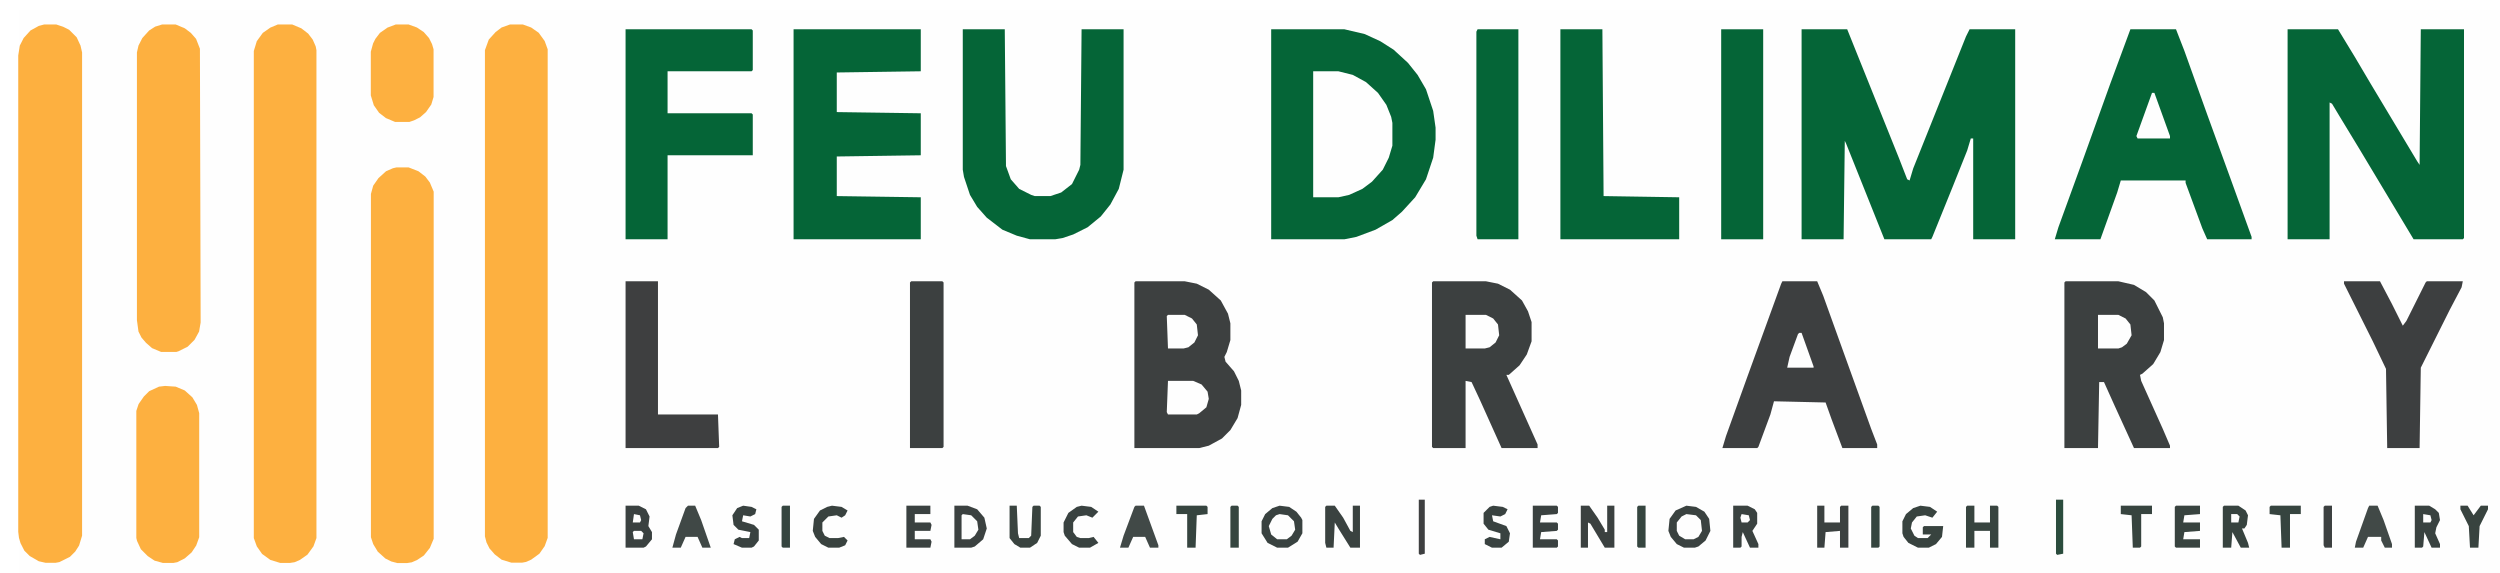
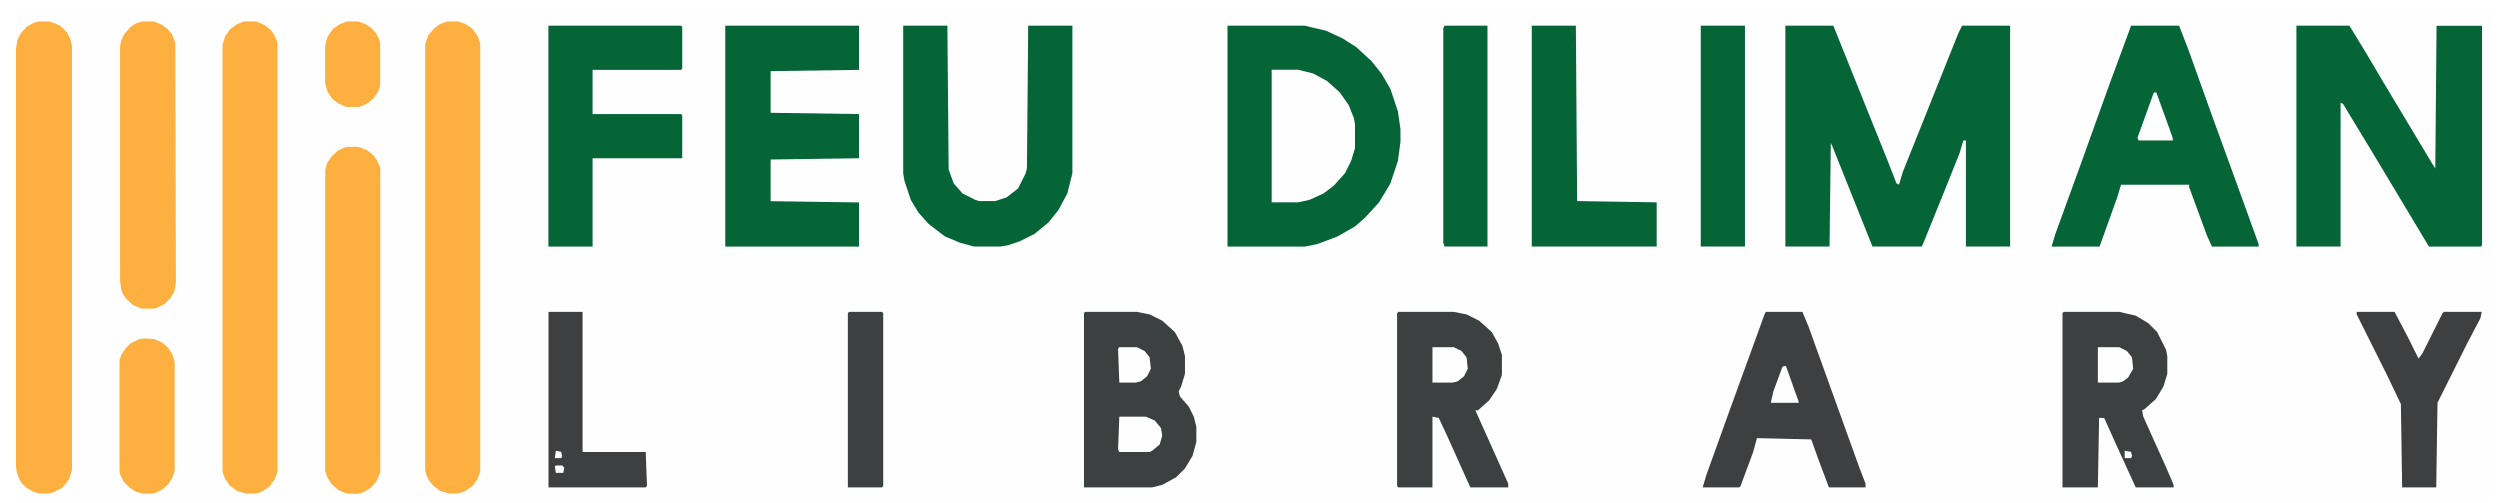
- <svg xmlns="http://www.w3.org/2000/svg" version="1.1" id="Layer_1" x="0px" y="0px" viewBox="0 0 2083.3 477.4" style="enable-background:new 0 0 2083.3 477.4;" xml:space="preserve">
+ <svg xmlns="http://www.w3.org/2000/svg" version="1.1" id="Layer_1" x="0px" y="0px" viewBox="0 0 2376 477.4" style="enable-background:new 0 0 2376 477.4;" xml:space="preserve">
  <style type="text/css">
	.st0{fill:#FEFEFE;}
	.st1{fill:#056537;}
	.st2{fill:#3D4040;}
	.st3{fill:#3C4040;}
	.st4{fill:#3D3F40;}
	.st5{fill:#3E3F40;}
- 	.st6{fill:#3A4240;}
- 	.st7{fill:#394240;}
- 	.st8{fill:#3B4140;}
- 	.st9{fill:#3A4140;}
- 	.st10{fill:#38433F;}
- 	.st11{fill:#37433F;}
- 	.st12{fill:#37443F;}
- 	.st13{fill:#414947;}
- 	.st14{fill:#404846;}
- 	.st15{fill:#39433F;}
- 	.st16{fill:#39423F;}
- 	.st17{fill:#36443F;}
- 	.st18{fill:#2B4C3D;}
- 	.st19{fill:#35453F;}
- 	.st20{fill:#FDB040;}
+ 	.st6{fill:#FDB040;}
</style>
-   <path class="st0" d="M16.1,8.3h2067.3v469H16.1V8.3z" />
-   <path class="st1" d="M1501.3,24.4h38l43,107l7,18l2,1l3-10l44-110l3-6h38v175h-35v-84h-2l-3,10l-12,30l-17,42l-1,2h-39l-32-80l-1-2  l-1,82h-35V24.4z" />
-   <path class="st1" d="M1059.3,24.4h61l17,4l13,6l11,7l12,11l8,10l7,12l6,18l2,14v10l-2,15l-6,18l-9,15l-11,12l-8,7l-14,8l-16,6l-10,2  h-61V24.4z" />
-   <path class="st1" d="M1906.3,24.4h42l14,23l13,22l39,65l2,3l1-113h36v174l-1,1h-41l-45-75l-17-28l-6-10l-2-1v114h-35V24.4z" />
-   <path class="st1" d="M1775.3,24.4h38l7,18l19,53l20,55l17,47v2h-37l-4-9l-14-38v-2h-54l-3,10l-14,39h-38l3-10l20-55l23-64  L1775.3,24.4z" />
-   <path class="st1" d="M661.3,24.4h106v35l-70,1v33l70,1v35l-70,1v33l70,1v35h-106V24.4z" />
-   <path class="st1" d="M802.3,24.4h35l1,114l4,11l7,8l10,5l3,1h13l9-3l9-7l6-12l1-4l1-113h35v117l-4,16l-7,13l-8,10l-11,9l-12,6l-9,3  l-6,1h-21l-11-3l-12-5l-13-10l-8-9l-6-10l-5-15l-1-6V24.4z" />
-   <path class="st1" d="M521.3,24.4h105l1,1v33l-1,1h-70v35h70l1,1v34h-71v70h-35V24.4z" />
-   <path class="st2" d="M946.3,234.4h41l10,2l10,5l10,9l6,11l2,8v14l-3,10l-2,4l1,4l7,8l4,8l2,8v12l-3,11l-6,10l-7,7l-11,6l-8,2h-54  v-138L946.3,234.4z" />
-   <path class="st3" d="M1194.3,234.4h44l10,2l10,5l10,9l5,9l3,9v16l-4,11l-6,9l-9,8h-2l26,58v3h-30l-18-40l-7-15l-5-1v56h-27l-1-1  v-137L1194.3,234.4z" />
-   <path class="st3" d="M1721.3,234.4h44l13,3l10,6l7,7l7,14l1,5v14l-3,10l-6,10l-9,8l-2,1l1,5l18,40l6,14v2h-30l-16-35l-9-20h-4l-1,55  h-28v-138L1721.3,234.4z" />
-   <path class="st4" d="M1485.3,234.4h29l5,12l18,50l22,61l5,13v3h-29l-9-24l-5-14l-43-1l-3,11l-10,27l-1,1h-29l3-10l18-50l28-77  L1485.3,234.4z" />
-   <path class="st1" d="M1300.3,24.4h35l1,139l63,1v35h-99V24.4z" />
-   <path class="st1" d="M1434.3,24.4h35v175h-35V24.4z" />
-   <path class="st1" d="M1231.3,24.4h34v175h-34l-1-3v-170L1231.3,24.4z" />
-   <path class="st0" d="M1094.3,59.4h21l12,3l11,6l10,9l7,10l4,10l1,5v19l-3,10l-5,10l-9,10l-8,6l-11,5l-9,2h-21V59.4z" />
-   <path class="st4" d="M1953.3,234.4h30l10,19l9,18l3-4l16-32l1-1h30l-1,5l-10,19l-24,48l-1,67h-27l-1-66l-11-23l-24-48V234.4z" />
-   <path class="st5" d="M521.3,234.4h27v111h50l1,27l-1,1h-77V234.4z" />
-   <path class="st3" d="M759.3,234.4h26l1,1v137l-1,1h-27v-138L759.3,234.4z" />
-   <path class="st6" d="M1405.3,421.4l8,1l7,4l4,6l1,10l-4,8l-6,5l-3,1h-9l-6-3l-5-6l-2-5l1-10l5-7L1405.3,421.4z" />
-   <path class="st7" d="M1066.3,421.4l8,1l6,4l4,5l1,2v11l-4,7l-8,5h-9l-8-4l-5-8v-10l3-6l6-5L1066.3,421.4z" />
-   <path class="st0" d="M973.3,317.4h21l7,3l5,6l1,6l-2,7l-6,5l-2,1h-24l-1-2L973.3,317.4z" />
-   <path class="st8" d="M795.3,421.4h11l8,3l6,7l2,9l-3,9l-7,6l-3,1h-14V421.4z" />
-   <path class="st0" d="M1221.3,262.4h17l6,3l4,5l1,9l-3,6l-5,4l-4,1h-16V262.4z" />
-   <path class="st0" d="M1748.3,262.4h17l6,3l4,5l1,9l-4,7l-4,3l-3,1h-17V262.4z" />
-   <path class="st9" d="M521.3,421.4h11l6,3l3,6l-1,8l3,5v6l-5,6l-2,1h-15V421.4z" />
-   <path class="st6" d="M1105.3,421.4h7l7,10l6,11l2,1v-22h6v35h-8l-10-16l-3-5l-1,21h-6l-1-4v-30L1105.3,421.4z" />
-   <path class="st8" d="M1317.3,421.4h7l7,10l6,10v2h2v-22h6v35h-8l-12-20l-2-1v21h-6V421.4z" />
-   <path class="st0" d="M973.3,262.4h14l6,3l4,5l1,9l-3,6l-5,4l-4,1h-13l-1-27L973.3,262.4z" />
-   <path class="st10" d="M1600.3,421.4l8,1l6,4l-4,5l-6-2l-7,1l-4,5l-1,5l3,6l3,2h8l3-3h-7v-6l1-1h16l-1,9l-5,6l-6,3h-9l-8-4l-4-5l-1-3  v-10l3-6l6-5L1600.3,421.4z" />
-   <path class="st11" d="M1853.3,421.4h12l6,4l2,4l-1,8l-2,3h-2l5,12l1,4h-7l-7-13l-1,13h-7v-34L1853.3,421.4z" />
-   <path class="st7" d="M2012.3,421.4h12l5,3l3,3l1,6l-3,6l-1,5l4,9v3h-7l-6-13l-1,12l-1,1h-6V421.4z" />
-   <path class="st12" d="M1639.3,421.4h6v14h13v-14h6l1,1v34h-7v-14h-13v14h-7v-34L1639.3,421.4z" />
-   <path class="st6" d="M1444.3,421.4h12l6,3l2,3v9l-4,6l5,11v3h-7l-6-13l-1,4v8l-1,1h-6V421.4z" />
-   <path class="st0" d="M1793.3,77.4h2l13,36v2h-27l-1-2L1793.3,77.4z" />
-   <path class="st8" d="M1514.3,421.4h6v14h13v-13l1-1h6v35h-7v-14l-12,1l-1,13h-6V421.4z" />
-   <path class="st13" d="M946.3,421.4h7l12,33v2h-7l-4-9h-10l-4,9h-7l3-10l9-24L946.3,421.4z" />
-   <path class="st13" d="M1974.3,421.4h7l5,12l7,20v3h-6l-3-6v-3h-11l-4,9h-7l1-5l10-28L1974.3,421.4z" />
-   <path class="st14" d="M573.3,421.4h6l5,12l8,23h-7l-4-9h-10l-4,9h-7l3-11l8-22L573.3,421.4z" />
-   <path class="st10" d="M1813.3,421.4h20v7l-13,1l-1,6h14v7l-13,1l-1,6h14v7h-20l-1-1v-33L1813.3,421.4z" />
-   <path class="st9" d="M1277.3,421.4h20l1,1v5l-1,1l-13,1l-1,6h14l1,1v5l-1,1l-13,1l-1,6h14l1,1v5l-1,1h-20V421.4z" />
-   <path class="st9" d="M755.3,421.4h20v7h-13v7h13l1,2l-1,5h-13v7h13l1,2l-1,5h-20V421.4z" />
-   <path class="st15" d="M841.3,421.4h6l1,23l1,4h8l2-2l1-24l1-1h5l1,1v24l-3,6l-6,4h-8l-5-3l-4-5V421.4z" />
-   <path class="st16" d="M693.3,421.4l8,1l5,3l-2,4l-3,2l-4-2l-7,1l-5,5v7l2,4l4,2h7l5-1l3,3l-2,4l-5,2h-9l-6-3l-5-6l-2-5l1-10l5-7l6-3  L693.3,421.4z" />
-   <path class="st7" d="M901.3,421.4l8,1l6,4l-5,5l-5-2l-7,1l-4,5v8l3,4l3,1h7l4-1l4,5l-7,4h-9l-6-3l-6-7l-1-3v-8l4-8l7-5L901.3,421.4z  " />
-   <path class="st7" d="M1244.3,421.4l8,1l4,2l-2,4l-4,2l-7-1l1,5l11,4l3,6l-1,7l-6,5h-8l-6-3v-4l4-2l9,2v-5l-10-3l-4-5v-9l5-5  L1244.3,421.4z" />
-   <path class="st7" d="M619.3,421.4l7,1l4,2l-1,4l-4,2l-6-1l-1,5l10,3l4,4v9l-4,5l-2,1h-8l-7-3l1-4l4-2l2,1h6l1-5l-10-2l-4-4l-1-8l4-6  L619.3,421.4z" />
-   <path class="st17" d="M1892.3,421.4h25v7h-9v28h-7l-1-27l-9-1v-6L1892.3,421.4z" />
-   <path class="st12" d="M1767.3,421.4h26v7h-9v27l-1,1h-6l-1-27l-9-1V421.4z" />
-   <path class="st17" d="M980.3,421.4h25l1,1v6l-9,1l-1,27h-7v-28h-9V421.4z" />
-   <path class="st10" d="M2050.3,421.4h6l5,8l6-8h6v3l-7,14l-1,18h-7l-1-18l-7-14V421.4z" />
-   <path class="st0" d="M1499.3,277.4h2l10,28v1h-22l2-9l7-19L1499.3,277.4z" />
-   <path class="st0" d="M1405.3,428.4l8,1l4,4l1,9l-3,5l-4,2h-7l-5-3l-2-4v-7l4-5L1405.3,428.4z" />
-   <path class="st0" d="M1066.3,428.4l7,1l5,5l1,7l-3,5l-4,3h-8l-5-4l-2-7l3-6l3-3L1066.3,428.4z" />
-   <path class="st18" d="M1713.3,416.4h6v45l-5,1l-1-1V416.4z" />
-   <path class="st19" d="M1365.3,421.4h6v35h-6l-1-1v-33L1365.3,421.4z" />
-   <path class="st19" d="M1026.3,421.4h5l1,1v34h-7v-34L1026.3,421.4z" />
-   <path class="st19" d="M652.3,421.4h6v35h-6l-1-1v-33L652.3,421.4z" />
-   <path class="st19" d="M1560.3,421.4h5l1,1v33l-1,1h-6v-34L1560.3,421.4z" />
-   <path class="st0" d="M802.3,428.4l7,1l5,5l1,7l-3,5l-4,3h-7v-20L802.3,428.4z" />
-   <path class="st5" d="M1182.3,416.4h5v45l-4,1l-1-1V416.4z" />
-   <path class="st3" d="M1937.3,421.4h6v35h-6l-1-2v-32L1937.3,421.4z" />
+   <path class="st0" d="M16.1,8.3h2352.3v469H16.1V8.3z" />
+   <path class="st1" d="M1696.8,24.4h45.6l51.6,128.3l8.4,21.6l2.4,1.2l3.6-12l52.8-131.9l3.6-7.2h45.6v209.9h-42V133.5h-2.4l-3.6,12  l-14.4,36l-20.4,50.4l-1.2,2.4h-46.8l-38.4-96l-1.2-2.4l-1.2,98.4h-42V24.4z" />
+   <path class="st1" d="M1166.6,24.4h73.2l20.4,4.8l15.6,7.2l13.2,8.4l14.4,13.2l9.6,12l8.4,14.4l7.2,21.6l2.4,16.8v12l-2.4,18  l-7.2,21.6l-10.8,18l-13.2,14.4l-9.6,8.4l-16.8,9.6l-19.2,7.2l-12,2.4h-73.2V24.4z" />
+   <path class="st1" d="M2182.5,24.4h50.4l16.8,27.6l15.6,26.4l46.8,78l2.4,3.6l1.2-135.5h43.2v208.7l-1.2,1.2h-49.2l-54-90l-20.4-33.6  l-7.2-12l-2.4-1.2v136.7h-42V24.4z" />
+   <path class="st1" d="M2025.4,24.4h45.6l8.4,21.6l22.8,63.6l24,66l20.4,56.4v2.4h-44.4l-4.8-10.8l-16.8-45.6v-2.4h-64.8l-3.6,12  l-16.8,46.8h-45.6l3.6-12l24-66l27.6-76.8L2025.4,24.4z" />
+   <path class="st1" d="M689.3,24.4h127.1v42l-84,1.2v39.6l84,1.2v42l-84,1.2v39.6l84,1.2v42H689.3V24.4z" />
+   <path class="st1" d="M858.4,24.4h42l1.2,136.7l4.8,13.2l8.4,9.6l12,6l3.6,1.2h15.6l10.8-3.6l10.8-8.4l7.2-14.4l1.2-4.8l1.2-135.5h42  v140.3l-4.8,19.2l-8.4,15.6l-9.6,12l-13.2,10.8l-14.4,7.2l-10.8,3.6l-7.2,1.2h-25.2l-13.2-3.6l-14.4-6l-15.6-12l-9.6-10.8l-7.2-12  l-6-18l-1.2-7.2V24.4z" />
+   <path class="st1" d="M521.3,24.4h125.9l1.2,1.2v39.6l-1.2,1.2h-84v42h84l1.2,1.2v40.8h-85.2v84h-42V24.4z" />
+   <path class="st1" d="M1455.7,24.4h42l1.2,166.7l75.6,1.2v42h-118.7V24.4z" />
+   <path class="st1" d="M1616.4,24.4h42v209.9h-42V24.4z" />
+   <path class="st1" d="M1372.9,24.4h40.8v209.9h-40.8l-1.2-3.6V26.8L1372.9,24.4z" />
+   <path class="st0" d="M1208.6,66.3h25.2l14.4,3.6l13.2,7.2l12,10.8l8.4,12l4.8,12l1.2,6v22.8l-3.6,12l-6,12l-10.8,12l-9.6,7.2  l-13.2,6l-10.8,2.4h-25.2V66.3z" />
+   <path class="st0" d="M2047,87.9h2.4l15.6,43.2v2.4h-32.4l-1.2-2.4L2047,87.9z" />
+   <g>
+     <g>
+       <path class="st2" d="M1031.4,296.4h49.2l12,2.4l12,6l12,10.8l7.2,13.2l2.4,9.6v16.8l-3.6,12l-2.4,4.8l1.2,4.8l8.4,9.6l4.8,9.6    l2.4,9.6V420l-3.6,13.2l-7.2,12l-8.4,8.4l-13.2,7.2l-9.6,2.4h-64.8V297.6L1031.4,296.4z" />
+       <path class="st3" d="M1329,296.4h52.8l12,2.4l12,6l12,10.8l6,10.8l3.6,10.8v19.2l-4.8,13.2l-7.2,10.8l-10.8,9.6h-2.4l31.2,69.6    v3.6h-36l-21.6-48l-8.4-18l-6-1.2v67.2H1329l-1.2-1.2V297.6L1329,296.4z" />
+       <path class="st3" d="M1961.4,296.4h52.8l15.6,3.6l12,7.2l8.4,8.4l8.4,16.8l1.2,6v16.8l-3.6,12l-7.2,12l-10.8,9.6l-2.4,1.2l1.2,6    l21.6,48l7.2,16.8v2.4h-36l-19.2-42l-10.8-24h-4.8l-1.2,66h-33.6V297.6L1961.4,296.4z" />
+       <path class="st4" d="M1678.2,296.4h34.8l6,14.4l21.6,60L1767,444l6,15.6v3.6h-34.8l-10.8-28.8l-6-16.8l-51.6-1.2l-3.6,13.2    l-12,32.4l-1.2,1.2h-34.8l3.6-12l21.6-60l33.6-92.4L1678.2,296.4z" />
+       <path class="st4" d="M2239.8,296.4h36l12,22.8l10.8,21.6l3.6-4.8l19.2-38.4l1.2-1.2h36l-1.2,6l-12,22.8l-28.8,57.6l-1.2,80.4H2283    l-1.2-79.2l-13.2-27.6l-28.8-57.6V296.4z" />
+       <path class="st5" d="M521.3,296.4h32.4v133.2h60l1.2,32.4l-1.2,1.2h-92.4V296.4z" />
+       <path class="st3" d="M807,296.4h31.2l1.2,1.2V462l-1.2,1.2h-32.4V297.6L807,296.4z" />
+       <path class="st0" d="M1063.8,396h25.2l8.4,3.6l6,7.2l1.2,7.2l-2.4,8.4l-7.2,6l-2.4,1.2h-28.8l-1.2-2.4L1063.8,396z" />
+     </g>
+     <path class="st0" d="M1361.4,330h20.4l7.2,3.6l4.8,6l1.2,10.8l-3.6,7.2l-6,4.8l-4.8,1.2h-19.2V330z" />
+     <path class="st0" d="M1993.8,330h20.4l7.2,3.6l4.8,6l1.2,10.8l-4.8,8.4l-4.8,3.6l-3.6,1.2h-20.4V330z" />
+     <path class="st0" d="M1063.8,330h16.8l7.2,3.6l4.8,6l1.2,10.8l-3.6,7.2l-6,4.8l-4.8,1.2h-15.6l-1.2-32.4L1063.8,330z" />
+     <path class="st0" d="M1695,348h2.4l12,33.6v1.2H1683l2.4-10.8l8.4-22.8L1695,348z" />
+   </g>
  <path class="st0" d="M528.3,442.4h6l2,2l-1,5h-7l-1-6L528.3,442.4z" />
-   <path class="st0" d="M1859.3,428.4h5l2,2l-1,5h-6V428.4z" />
-   <path class="st0" d="M1451.3,428.4l6,1l1,4l-2,2h-5l-1-4L1451.3,428.4z" />
  <path class="st0" d="M2019.3,428.4l6,1l1,4l-1,2h-6V428.4z" />
  <path class="st0" d="M528.3,428.4l5,1l1,4l-1,2h-6L528.3,428.4z" />
  <g>
-     <path class="st20" d="M36.8,20.4h10.1l5.7,1.9l5,2.5l6.3,6.3l3.2,6.9l1.3,5.7v402.7l-2.5,8.2l-3.2,5l-4.4,4.4l-8.8,4.4l-3.2,0.6H38   l-5.7-1.3l-7.6-4.4l-4.4-4.4l-3.2-6.3l-1.3-4.4l-0.6-5v-397l1.3-8.2l3.2-6.3l5.7-6.3l6.9-3.8L36.8,20.4z" />
-     <path class="st20" d="M231.5,20.4h12l7.6,3.2l5.7,4.4l3.8,5l2.5,5.7l0.6,3.2v406.5l-2.5,6.9l-5,6.9l-6.3,4.4l-4.4,1.9l-3.8,0.6   h-8.2l-8.2-2.5l-6.9-5l-4.4-6.3l-2.5-6.9V42.5l2.5-8.2l5-6.9l6.3-4.4L231.5,20.4z" />
-     <path class="st20" d="M425,20.4h10.7l6.9,2.5l6.3,4.4l5,6.9l2.5,6.9v407.1l-2.5,6.9l-4.4,6.3l-6.9,5l-4.4,1.9l-3.2,0.6h-8.8   l-8.2-2.5l-5.7-4.4l-4.4-5l-2.5-5l-1.3-5V41.8l3.2-8.8l5.7-6.3l5-3.8L425,20.4z" />
-     <path class="st20" d="M330.4,139.5h10.1l8.2,3.2l5.7,4.4l3.8,5l3.2,7.6v289.3l-3.2,7.6l-5,6.3l-5.7,3.8l-4.4,1.9l-3.8,0.6h-8.2   l-5-1.3l-5-2.5l-6.3-5.7l-3.8-6.3l-1.9-5.7V161.6l1.9-6.9l4.4-6.3l6.3-5.7l5.7-2.5L330.4,139.5z" />
-     <path class="st20" d="M135.1,20.4h11.3l7.6,3.2l5,3.8l4.4,5l3.2,8.2l0.6,228.1l-1.3,7.6l-3.8,6.9l-5.7,5.7l-7.6,3.8l-1.9,0.6h-12.6   l-7.6-3.2l-5-4.4l-3.8-4.4l-2.5-5l-1.3-9.5V43.7l1.3-5.7l3.2-6.3l5.7-6.3l5-3.2L135.1,20.4z" />
-     <path class="st20" d="M137.6,321.6l8.8,0.6l7.6,3.2l6.3,5.7l3.8,6.3l1.9,6.9v103.4l-2.5,6.9l-3.8,5.7l-5.7,5l-6.3,3.2l-3.2,0.6   h-8.8l-6.9-1.9l-5.7-3.8l-5.7-5.7l-3.2-6.9l-0.6-2.5V342.4l1.9-5.7l4.4-6.3l4.4-4.4l8.2-3.8L137.6,321.6z" />
-     <path class="st20" d="M329.8,20.4h10.7l6.9,2.5l5.7,3.8l4.4,5l2.5,5l1.3,4.4v39.7l-1.9,6.3l-4.4,6.3l-5,4.4l-5,2.5l-3.8,1.3h-12   l-7.6-3.2l-5.7-4.4l-4.4-6.3l-2.5-8.2V43.1l1.9-6.9l1.9-3.8l3.8-5l6.3-4.4L329.8,20.4z" />
+     <path class="st6" d="M36.8,20.4h10.1l5.7,1.9l5,2.5l6.3,6.3l3.2,6.9l1.3,5.7v402.7l-2.5,8.2l-3.2,5l-4.4,4.4l-8.8,4.4l-3.2,0.6H38   l-5.7-1.3l-7.6-4.4l-4.4-4.4l-3.2-6.3l-1.3-4.4l-0.6-5v-397l1.3-8.2l3.2-6.3l5.7-6.3l6.9-3.8L36.8,20.4z" />
+     <path class="st6" d="M231.5,20.4h12l7.6,3.2l5.7,4.4l3.8,5l2.5,5.7l0.6,3.2v406.5l-2.5,6.9l-5,6.9l-6.3,4.4l-4.4,1.9l-3.8,0.6h-8.2   l-8.2-2.5l-6.9-5l-4.4-6.3l-2.5-6.9V42.5l2.5-8.2l5-6.9l6.3-4.4L231.5,20.4z" />
+     <path class="st6" d="M425,20.4h10.7l6.9,2.5l6.3,4.4l5,6.9l2.5,6.9v407.1l-2.5,6.9l-4.4,6.3l-6.9,5l-4.4,1.9l-3.2,0.6h-8.8   l-8.2-2.5l-5.7-4.4l-4.4-5l-2.5-5l-1.3-5V41.8l3.2-8.8l5.7-6.3l5-3.8L425,20.4z" />
+     <path class="st6" d="M330.4,139.5h10.1l8.2,3.2l5.7,4.4l3.8,5l3.2,7.6v289.3l-3.2,7.6l-5,6.3l-5.7,3.8l-4.4,1.9l-3.8,0.6h-8.2   l-5-1.3l-5-2.5l-6.3-5.7l-3.8-6.3l-1.9-5.7V161.6l1.9-6.9l4.4-6.3l6.3-5.7l5.7-2.5L330.4,139.5z" />
+     <path class="st6" d="M135.1,20.4h11.3l7.6,3.2l5,3.8l4.4,5l3.2,8.2l0.6,228.1l-1.3,7.6l-3.8,6.9l-5.7,5.7l-7.6,3.8l-1.9,0.6h-12.6   l-7.6-3.2l-5-4.4l-3.8-4.4l-2.5-5l-1.3-9.5V43.7l1.3-5.7l3.2-6.3l5.7-6.3l5-3.2L135.1,20.4z" />
+     <path class="st6" d="M137.6,321.6l8.8,0.6l7.6,3.2l6.3,5.7l3.8,6.3l1.9,6.9v103.4l-2.5,6.9l-3.8,5.7l-5.7,5l-6.3,3.2l-3.2,0.6h-8.8   l-6.9-1.9l-5.7-3.8l-5.7-5.7l-3.2-6.9l-0.6-2.5V342.4l1.9-5.7l4.4-6.3l4.4-4.4l8.2-3.8L137.6,321.6z" />
+     <path class="st6" d="M329.8,20.4h10.7l6.9,2.5l5.7,3.8l4.4,5l2.5,5l1.3,4.4v39.7l-1.9,6.3l-4.4,6.3l-5,4.4l-5,2.5l-3.8,1.3h-12   l-7.6-3.2l-5.7-4.4l-4.4-6.3l-2.5-8.2V43.1l1.9-6.9l1.9-3.8l3.8-5l6.3-4.4L329.8,20.4z" />
  </g>
</svg>
